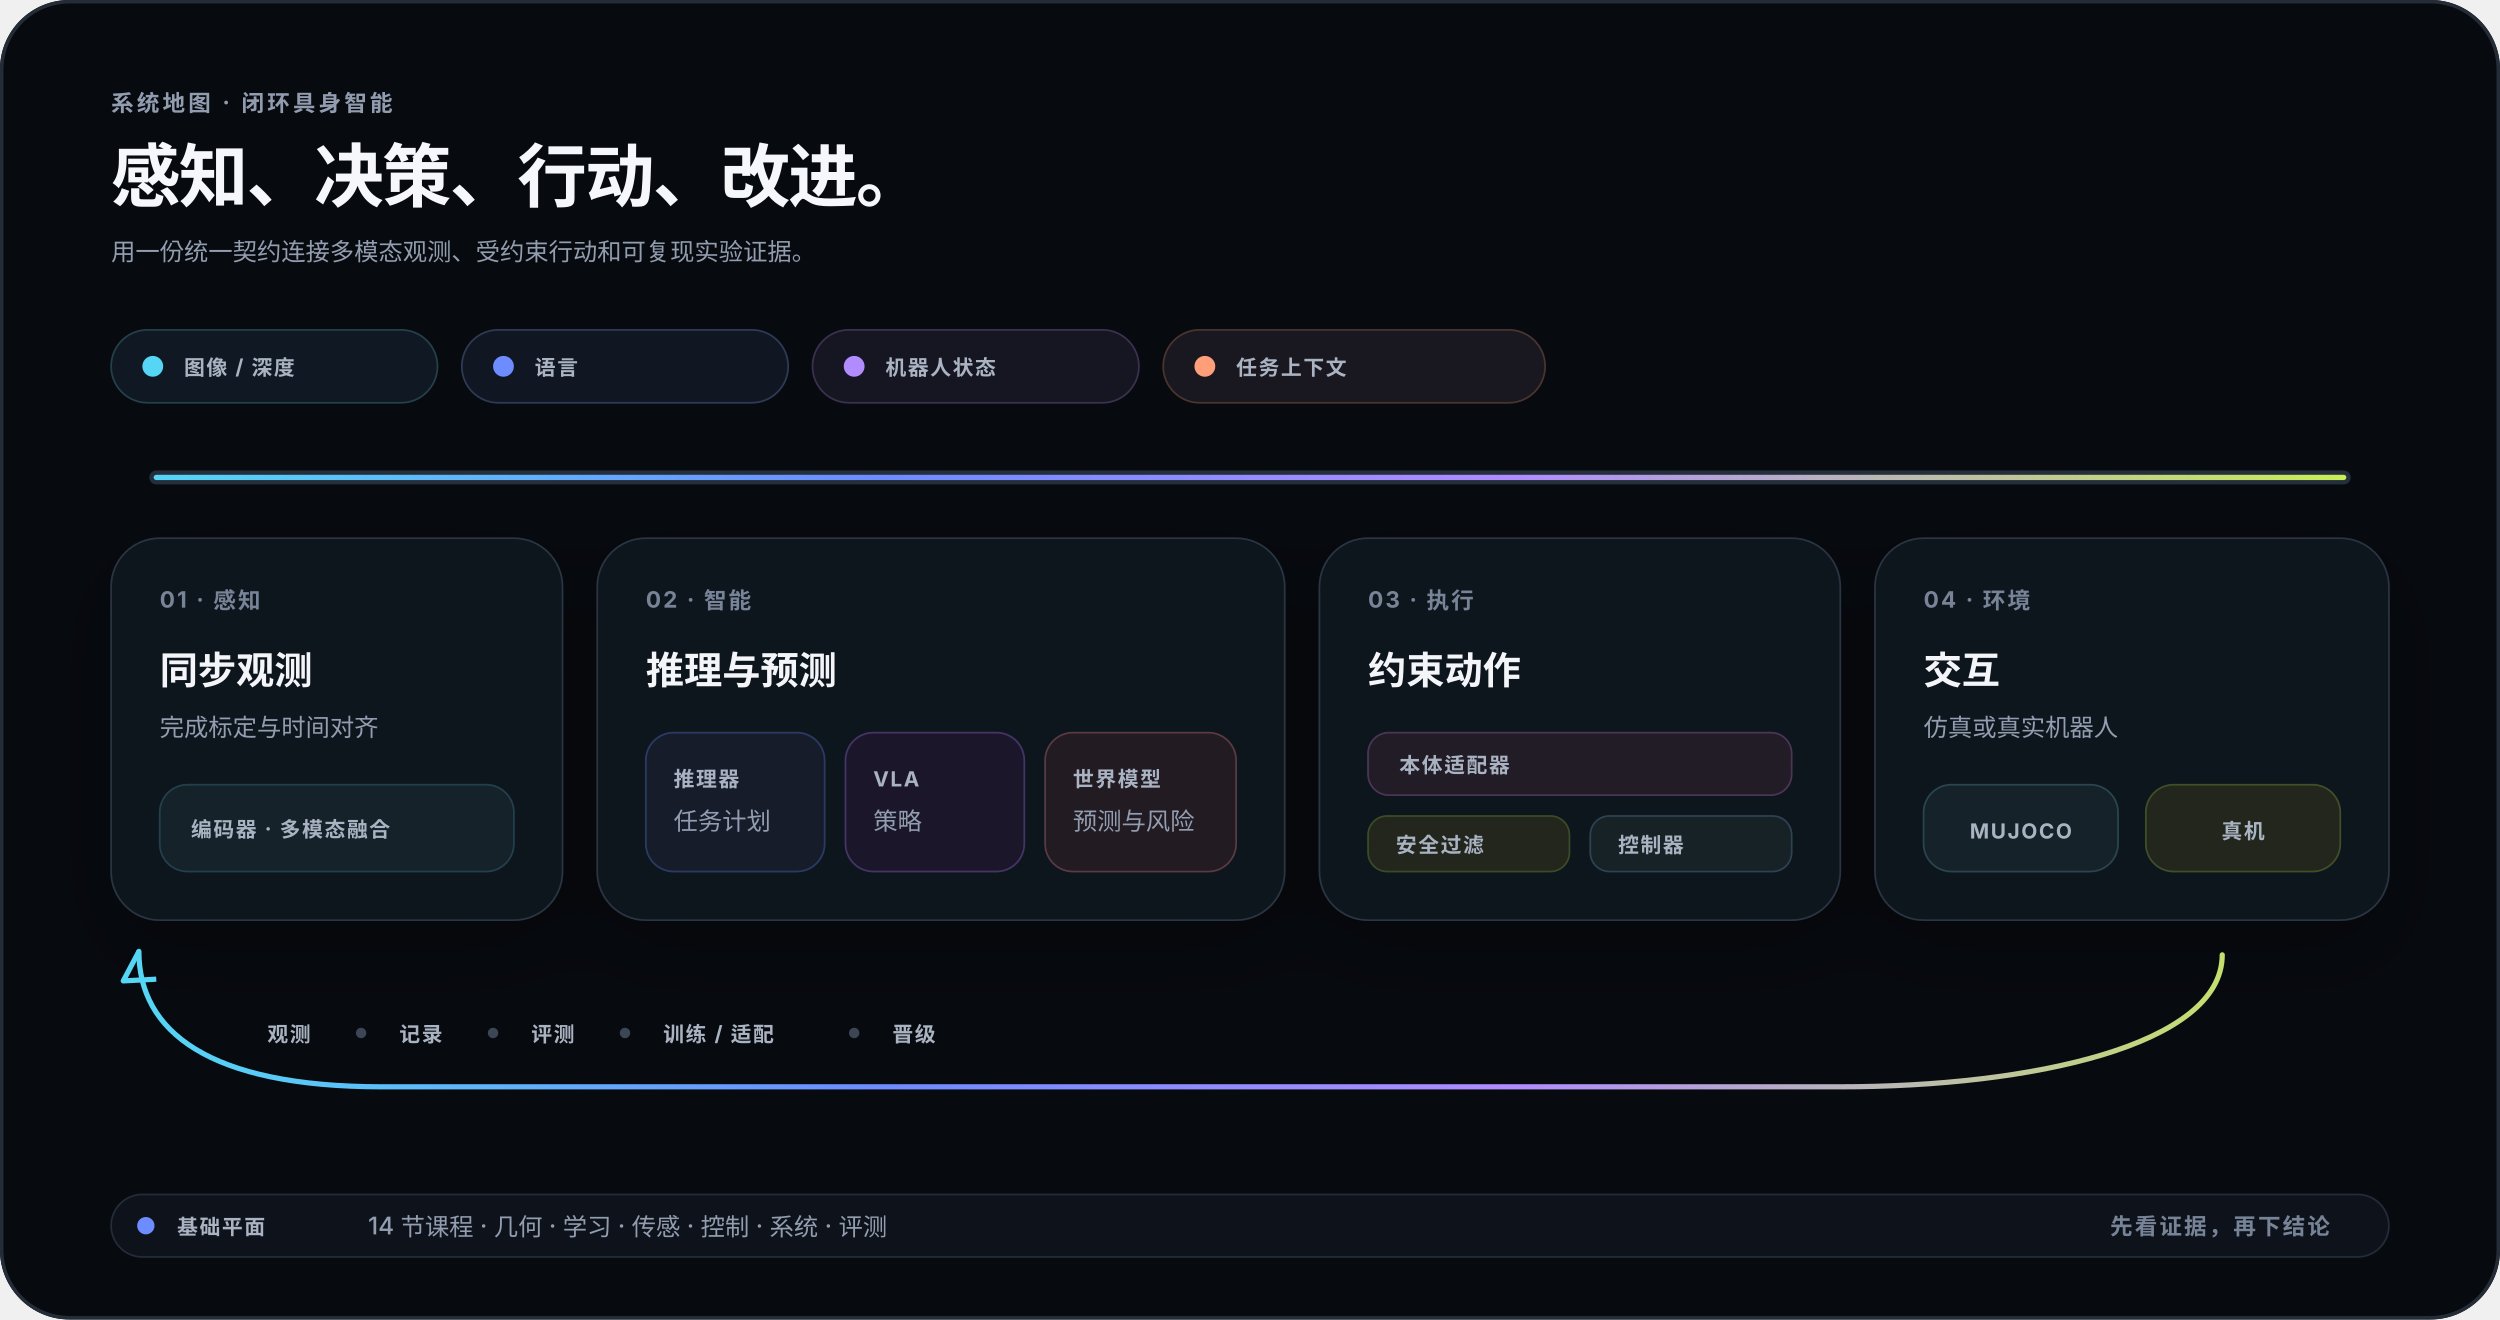
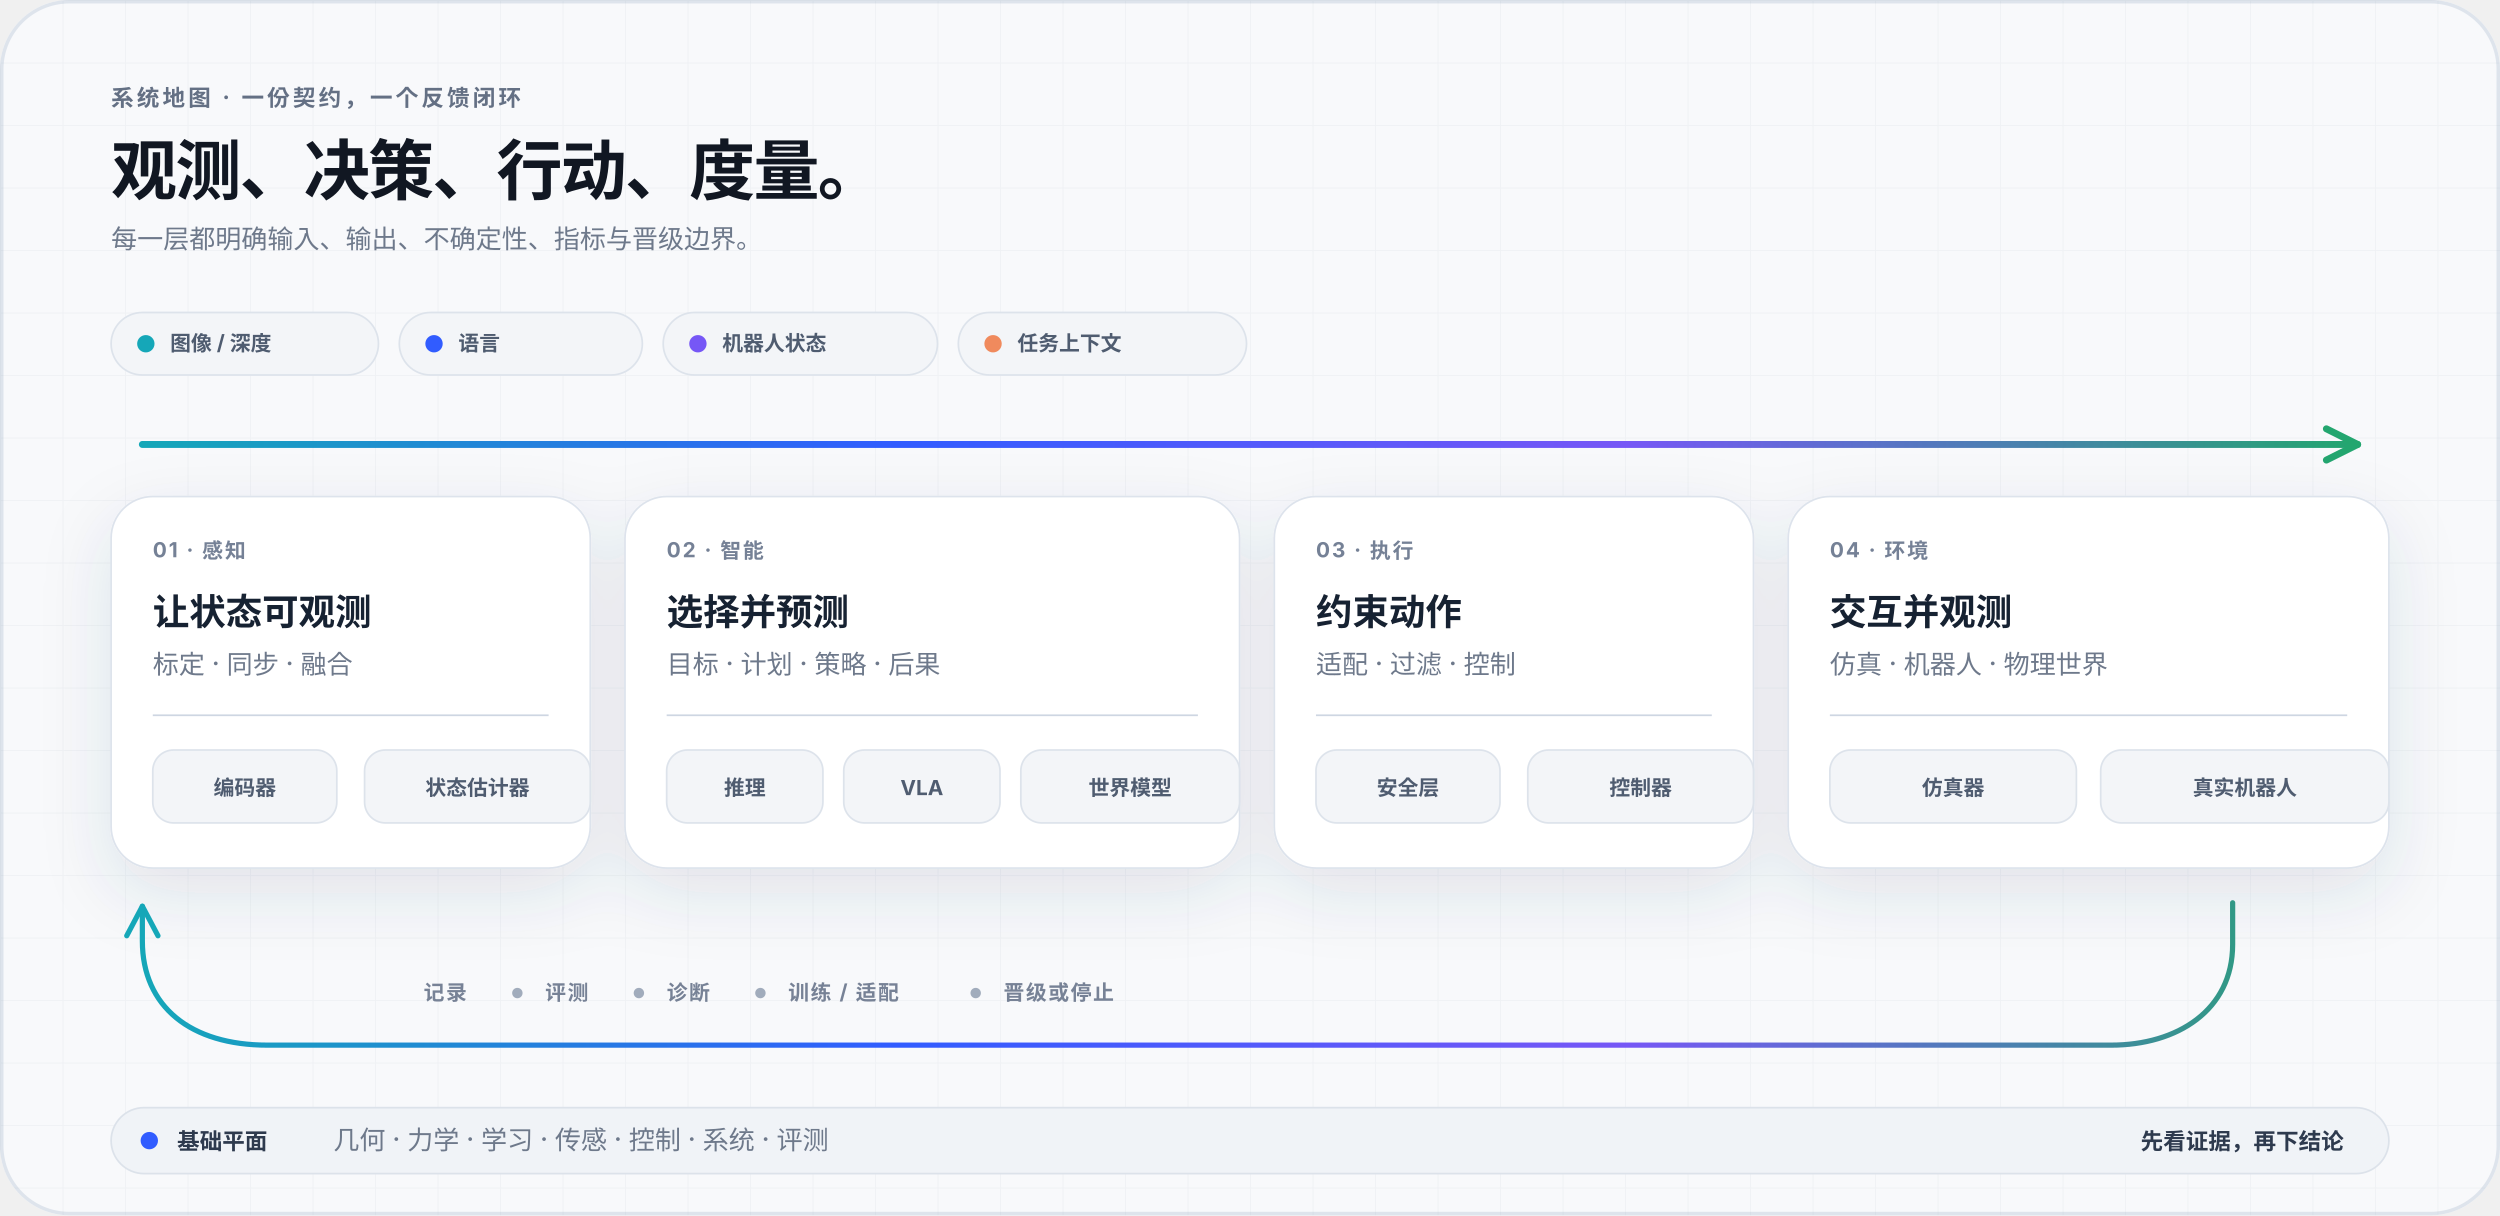
- <svg xmlns="http://www.w3.org/2000/svg" width="1440" height="760" viewBox="0 0 1440 760" role="img" aria-labelledby="title desc">
+ <svg xmlns="http://www.w3.org/2000/svg" width="1440" height="700" viewBox="0 0 1440 700" role="img" aria-labelledby="title desc">
  <defs>
-     <linearGradient id="flow" x1="88" y1="0" x2="1352" y2="0" gradientUnits="userSpaceOnUse">
-       <stop stop-color="#55D6F5" />
-       <stop offset=".33" stop-color="#6D8CFF" />
-       <stop offset=".62" stop-color="#B08CFF" />
-       <stop offset="1" stop-color="#C8EE56" />
+     <linearGradient id="flow" x1="82" y1="0" x2="1358" y2="0" gradientUnits="userSpaceOnUse">
+       <stop stop-color="#15A7B8" />
+       <stop offset=".34" stop-color="#315CFF" />
+       <stop offset=".67" stop-color="#7657F6" />
+       <stop offset="1" stop-color="#23A66F" />
    </linearGradient>
-     <radialGradient id="wash" cx="0" cy="0" r="1" gradientTransform="translate(1120 70) rotate(145) scale(560 380)">
-       <stop stop-color="#273A70" stop-opacity=".5" />
-       <stop offset="1" stop-color="#070A0F" stop-opacity="0" />
-     </radialGradient>
    <filter id="shadow" x="-20%" y="-30%" width="140%" height="180%">
-       <feDropShadow dx="0" dy="18" stdDeviation="24" flood-color="#000" flood-opacity=".3" />
+       <feDropShadow dx="0" dy="14" stdDeviation="20" flood-color="#304466" flood-opacity=".12" />
    </filter>
-     <style>.s{font-family:"Noto Sans SC","Microsoft YaHei",Inter,-apple-system,BlinkMacSystemFont,"Segoe UI",sans-serif}.k{font-size:13px;font-weight:720;letter-spacing:1.8px;fill:#919CAF}.h{font-size:40px;font-weight:680;letter-spacing:-1px;fill:#F5F7FB}.card{fill:#10151E;stroke:#2A3442}.cardH{font-size:22px;font-weight:680;fill:#F3F5F9}.body{font-size:14px;font-weight:510;fill:#929DAF}.mini{font-size:12px;font-weight:700;letter-spacing:.9px;fill:#AAB3C2}.num{font-size:13px;font-weight:720;letter-spacing:1.2px;fill:#778397}</style>
+     <style>
+       .s{font-family:"Noto Sans SC","Microsoft YaHei",Inter,-apple-system,BlinkMacSystemFont,"Segoe UI",sans-serif}.bg{fill:#F8F9FB}.border{fill:none;stroke:#DEE4EC}.grid{stroke:#7A879A;stroke-opacity:.07}.eyebrow{font-size:13px;font-weight:720;letter-spacing:1.8px;fill:#647084}.h{font-size:38px;font-weight:690;letter-spacing:-1px;fill:#111722}.body{font-size:15px;font-weight:480;fill:#6E798B}.card{fill:#FFFFFF;stroke:#DDE3EC}.cardH{font-size:21px;font-weight:700;fill:#172030}.small{font-size:12px;font-weight:700;letter-spacing:.9px;fill:#778296}.chip{fill:#F3F5F8;stroke:#DDE3EB}.chipText{font-size:12px;font-weight:680;fill:#4F5C70}.footer{fill:#F0F3F7;stroke:#DCE2EA}.strong{font-size:13px;font-weight:720;fill:#2E3A4E}.line{stroke:#CED6E2}.num{font-size:12px;font-weight:740;letter-spacing:1.1px;fill:#758196}
+       @media (prefers-color-scheme:dark){.bg{fill:#090C12}.border{stroke:#242D3A}.grid{stroke:#B5C0D2;stroke-opacity:.05}.eyebrow{fill:#9BA7BA}.h{fill:#F4F6FA}.body{fill:#96A2B5}.card{fill:#111720;stroke:#2B3543}.cardH{fill:#F0F3F8}.small{fill:#8D99AC}.chip{fill:#151C26;stroke:#303B4A}.chipText{fill:#ABB5C4}.footer{fill:#0F151E;stroke:#283240}.strong{fill:#CFD6E2}.line{stroke:#303B49}.num{fill:#8490A3}}
+     </style>
+     <pattern id="grid" width="36" height="36" patternUnits="userSpaceOnUse">
+       <path d="M36 0H0V36" fill="none" class="grid" />
+     </pattern>
  </defs>
-   <rect width="1440" height="760" rx="40" fill="#070A0F" />
-   <rect x="1" y="1" width="1438" height="758" rx="39" fill="none" stroke="#242C38" stroke-width="2" />
-   <rect width="1440" height="760" rx="40" fill="url(#wash)" />
+   <rect width="1440" height="700" rx="40" class="bg" />
+   <rect x="1" y="1" width="1438" height="698" rx="39" class="border" stroke-width="2" />
+   <rect width="1440" height="700" rx="40" fill="url(#grid)" />
  <g class="s">
-     <text x="64" y="64" class="k">系统地图 · 闭环具身智能</text>
-     <text x="64" y="116" class="h">感知、决策、行动、改进。</text>
-     <text x="64" y="150" class="body">用一份统一契约连接多模态观测、受约束行动和可复现实验证据。</text>
-     <g transform="translate(64 190)">
-       <rect width="188" height="42" rx="21" fill="#101923" stroke="#24404A" />
-       <circle cx="24" cy="21" r="6" fill="#55D6F5" />
-       <text x="42" y="26" class="mini">图像 / 深度</text>
+     <text x="64" y="61" class="eyebrow">系统地图 · 一份契约，一个反馈闭环</text>
+     <text x="64" y="112" class="h">观测、决策、行动、度量。</text>
+     <text x="64" y="143" class="body">每一层都明确输入、输出、不确定性、指标与晋级边界。</text>
+     <g transform="translate(64 180)">
+       <g>
+         <rect width="154" height="36" rx="18" class="chip" />
+         <circle cx="20" cy="18" r="5" fill="#15A7B8" />
+         <text x="34" y="22" class="chipText">图像 / 深度</text>
+       </g>
+       <g transform="translate(166)">
+         <rect width="140" height="36" rx="18" class="chip" />
+         <circle cx="20" cy="18" r="5" fill="#315CFF" />
+         <text x="34" y="22" class="chipText">语言</text>
+       </g>
+       <g transform="translate(318)">
+         <rect width="158" height="36" rx="18" class="chip" />
+         <circle cx="20" cy="18" r="5" fill="#7657F6" />
+         <text x="34" y="22" class="chipText">机器人状态</text>
+       </g>
+       <g transform="translate(488)">
+         <rect width="166" height="36" rx="18" class="chip" />
+         <circle cx="20" cy="18" r="5" fill="#F08A5D" />
+         <text x="34" y="22" class="chipText">任务上下文</text>
+       </g>
    </g>
-     <g transform="translate(266 190)">
-       <rect width="188" height="42" rx="21" fill="#111722" stroke="#2E3B55" />
-       <circle cx="24" cy="21" r="6" fill="#6D8CFF" />
-       <text x="42" y="26" class="mini">语言</text>
-     </g>
-     <g transform="translate(468 190)">
-       <rect width="188" height="42" rx="21" fill="#151622" stroke="#3A3150" />
-       <circle cx="24" cy="21" r="6" fill="#B08CFF" />
-       <text x="42" y="26" class="mini">机器人状态</text>
-     </g>
-     <g transform="translate(670 190)">
-       <rect width="220" height="42" rx="21" fill="#191820" stroke="#4B342E" />
-       <circle cx="24" cy="21" r="6" fill="#FF9F7A" />
-       <text x="42" y="26" class="mini">任务上下文</text>
-     </g>
-     <path d="M90 275H1350" stroke="#252E3B" stroke-width="8" stroke-linecap="round" />
-     <path d="M90 275H1350" stroke="url(#flow)" stroke-width="3" stroke-linecap="round" />
+     <path d="M82 256H1358" stroke="url(#flow)" stroke-width="4" stroke-linecap="round" />
+     <path d="M1340 247l18 9-18 9" fill="none" stroke="#23A66F" stroke-width="4" stroke-linecap="round" stroke-linejoin="round" />
    <g filter="url(#shadow)">
-       <g transform="translate(64 310)">
-         <rect width="260" height="220" rx="28" class="card" />
-         <text x="28" y="40" class="num">01 · 感知</text>
-         <text x="28" y="84" class="cardH">同步观测</text>
-         <text x="28" y="114" class="body">完成标定与时间对齐</text>
-         <rect x="28" y="142" width="204" height="50" rx="16" fill="#14222B" stroke="#23414C" />
-         <text x="46" y="172" class="mini">编码器 · 多模态融合</text>
-       </g>
-       <g transform="translate(344 310)">
-         <rect width="396" height="220" rx="28" class="card" />
-         <text x="28" y="40" class="num">02 · 智能</text>
-         <text x="28" y="84" class="cardH">推理与预测</text>
-         <g transform="translate(28 112)">
-           <rect width="103" height="80" rx="16" fill="#171D2C" stroke="#2C3B64" />
-           <text x="16" y="31" class="mini">推理器</text>
-           <text x="16" y="56" class="body">任务计划</text>
-         </g>
-         <g transform="translate(143 112)">
-           <rect width="103" height="80" rx="16" fill="#1B192B" stroke="#443466" />
-           <text x="16" y="31" class="mini">VLA</text>
-           <text x="16" y="56" class="body">策略</text>
-         </g>
-         <g transform="translate(258 112)">
-           <rect width="110" height="80" rx="16" fill="#201A24" stroke="#5A3A43" />
-           <text x="16" y="31" class="mini">世界模型</text>
-           <text x="16" y="56" class="body">预测与风险</text>
+       <g transform="translate(64 286)">
+         <rect width="276" height="214" rx="24" class="card" />
+         <text x="24" y="35" class="num">01 · 感知</text>
+         <text x="24" y="74" class="cardH">让状态可观测</text>
+         <text x="24" y="102" class="body">标定 · 同步 · 融合</text>
+         <path d="M24 126H252" class="line" />
+         <g transform="translate(24 146)">
+           <rect width="106" height="42" rx="12" class="chip" />
+           <text x="53" y="26" text-anchor="middle" class="chipText">编码器</text>
+           <rect x="122" width="130" height="42" rx="12" class="chip" />
+           <text x="187" y="26" text-anchor="middle" class="chipText">状态估计器</text>
        </g>
      </g>
-       <g transform="translate(760 310)">
-         <rect width="300" height="220" rx="28" class="card" />
-         <text x="28" y="40" class="num">03 · 执行</text>
-         <text x="28" y="84" class="cardH">约束动作</text>
-         <g transform="translate(28 112)">
-           <rect width="244" height="36" rx="12" fill="#201A26" stroke="#4B3657" />
-           <text x="18" y="23" class="mini">本体适配器</text>
-         </g>
-         <g transform="translate(28 160)">
-           <rect width="116" height="32" rx="11" fill="#20251A" stroke="#3B4B28" />
-           <text x="16" y="21" class="mini">安全过滤</text>
-           <rect x="128" width="116" height="32" rx="11" fill="#182027" stroke="#2D4351" />
-           <text x="144" y="21" class="mini">控制器</text>
+       <g transform="translate(360 286)">
+         <rect width="354" height="214" rx="24" class="card" />
+         <text x="24" y="35" class="num">02 · 智能</text>
+         <text x="24" y="74" class="cardH">选择并预测</text>
+         <text x="24" y="102" class="body">目标 · 计划 · 策略 · 后果</text>
+         <path d="M24 126H330" class="line" />
+         <g transform="translate(24 146)">
+           <rect width="90" height="42" rx="12" class="chip" />
+           <text x="45" y="26" text-anchor="middle" class="chipText">推理</text>
+           <rect x="102" width="90" height="42" rx="12" class="chip" />
+           <text x="147" y="26" text-anchor="middle" class="chipText">VLA</text>
+           <rect x="204" width="126" height="42" rx="12" class="chip" />
+           <text x="267" y="26" text-anchor="middle" class="chipText">世界模型</text>
        </g>
      </g>
-       <g transform="translate(1080 310)">
-         <rect width="296" height="220" rx="28" class="card" />
-         <text x="28" y="40" class="num">04 · 环境</text>
-         <text x="28" y="84" class="cardH">交互</text>
-         <text x="28" y="114" class="body">仿真或真实机器人</text>
-         <g transform="translate(28 142)">
-           <rect width="112" height="50" rx="16" fill="#152329" stroke="#2A4550" />
-           <text x="56" y="31" text-anchor="middle" class="mini">MUJOCO</text>
-           <rect x="128" width="112" height="50" rx="16" fill="#20261A" stroke="#405029" />
-           <text x="184" y="31" text-anchor="middle" class="mini">真机</text>
+       <g transform="translate(734 286)">
+         <rect width="276" height="214" rx="24" class="card" />
+         <text x="24" y="35" class="num">03 · 执行</text>
+         <text x="24" y="74" class="cardH">约束动作</text>
+         <text x="24" y="102" class="body">适配 · 过滤 · 控制</text>
+         <path d="M24 126H252" class="line" />
+         <g transform="translate(24 146)">
+           <rect width="106" height="42" rx="12" class="chip" />
+           <text x="53" y="26" text-anchor="middle" class="chipText">安全层</text>
+           <rect x="122" width="130" height="42" rx="12" class="chip" />
+           <text x="187" y="26" text-anchor="middle" class="chipText">控制器</text>
+         </g>
+       </g>
+       <g transform="translate(1030 286)">
+         <rect width="346" height="214" rx="24" class="card" />
+         <text x="24" y="35" class="num">04 · 环境</text>
+         <text x="24" y="74" class="cardH">交互并观测</text>
+         <text x="24" y="102" class="body">仿真 · 机器人 · 物理世界</text>
+         <path d="M24 126H322" class="line" />
+         <g transform="translate(24 146)">
+           <rect width="142" height="42" rx="12" class="chip" />
+           <text x="71" y="26" text-anchor="middle" class="chipText">仿真器</text>
+           <rect x="156" width="166" height="42" rx="12" class="chip" />
+           <text x="239" y="26" text-anchor="middle" class="chipText">真实机器人</text>
        </g>
      </g>
    </g>
-     <path d="M1280 550C1280 602 1170 626 1060 626H220C120 626 80 594 80 548" fill="none" stroke="url(#flow)" stroke-width="3" stroke-linecap="round" />
-     <path d="M80 548l-9 17 19-1" fill="none" stroke="#55D6F5" stroke-width="3" stroke-linejoin="round" />
-     <g transform="translate(154 600)">
-       <text class="mini">观测</text>
-       <circle cx="54" cy="-5" r="3" fill="#3C4655" />
-       <text x="76" class="mini">记录</text>
-       <circle cx="130" cy="-5" r="3" fill="#3C4655" />
-       <text x="152" class="mini">评测</text>
-       <circle cx="206" cy="-5" r="3" fill="#3C4655" />
-       <text x="228" class="mini">训练 / 适配</text>
-       <circle cx="338" cy="-5" r="3" fill="#3C4655" />
-       <text x="360" class="mini">晋级</text>
+     <path d="M1286 520v24c0 38-32 58-70 58H154c-44 0-72-22-72-60v-20" fill="none" stroke="url(#flow)" stroke-width="3" stroke-linecap="round" />
+     <path d="M73 539l9-17 9 17" fill="none" stroke="#15A7B8" stroke-width="3" stroke-linecap="round" stroke-linejoin="round" />
+     <g transform="translate(244 576)">
+       <text class="small">记录</text>
+       <circle cx="54" cy="-4" r="3" fill="#A1ACBC" />
+       <text x="70" class="small">评测</text>
+       <circle cx="124" cy="-4" r="3" fill="#A1ACBC" />
+       <text x="140" class="small">诊断</text>
+       <circle cx="194" cy="-4" r="3" fill="#A1ACBC" />
+       <text x="210" class="small">训练 / 适配</text>
+       <circle cx="318" cy="-4" r="3" fill="#A1ACBC" />
+       <text x="334" class="small">晋级或停止</text>
    </g>
-     <g transform="translate(64 688)">
-       <rect width="1312" height="36" rx="18" fill="#0E131B" stroke="#232C38" />
-       <circle cx="20" cy="18" r="5" fill="#6D8CFF" />
-       <text x="38" y="23" class="mini">基础平面</text>
-       <text x="148" y="23" class="body">14 节课程 · 几何 · 学习 · 传感 · 控制 · 系统 · 评测</text>
-       <text x="1278" y="23" text-anchor="end" class="num">先看证据，再下结论</text>
+     <g transform="translate(64 638)">
+       <rect width="1312" height="38" rx="19" class="footer" />
+       <circle cx="22" cy="19" r="5" fill="#315CFF" />
+       <text x="38" y="24" class="strong">基础平面</text>
+       <text x="128" y="24" class="body">几何 · 力学 · 学习 · 传感 · 控制 · 系统 · 评测</text>
+       <text x="1286" y="24" text-anchor="end" class="strong">先看证据，再下结论</text>
    </g>
  </g>
</svg>
